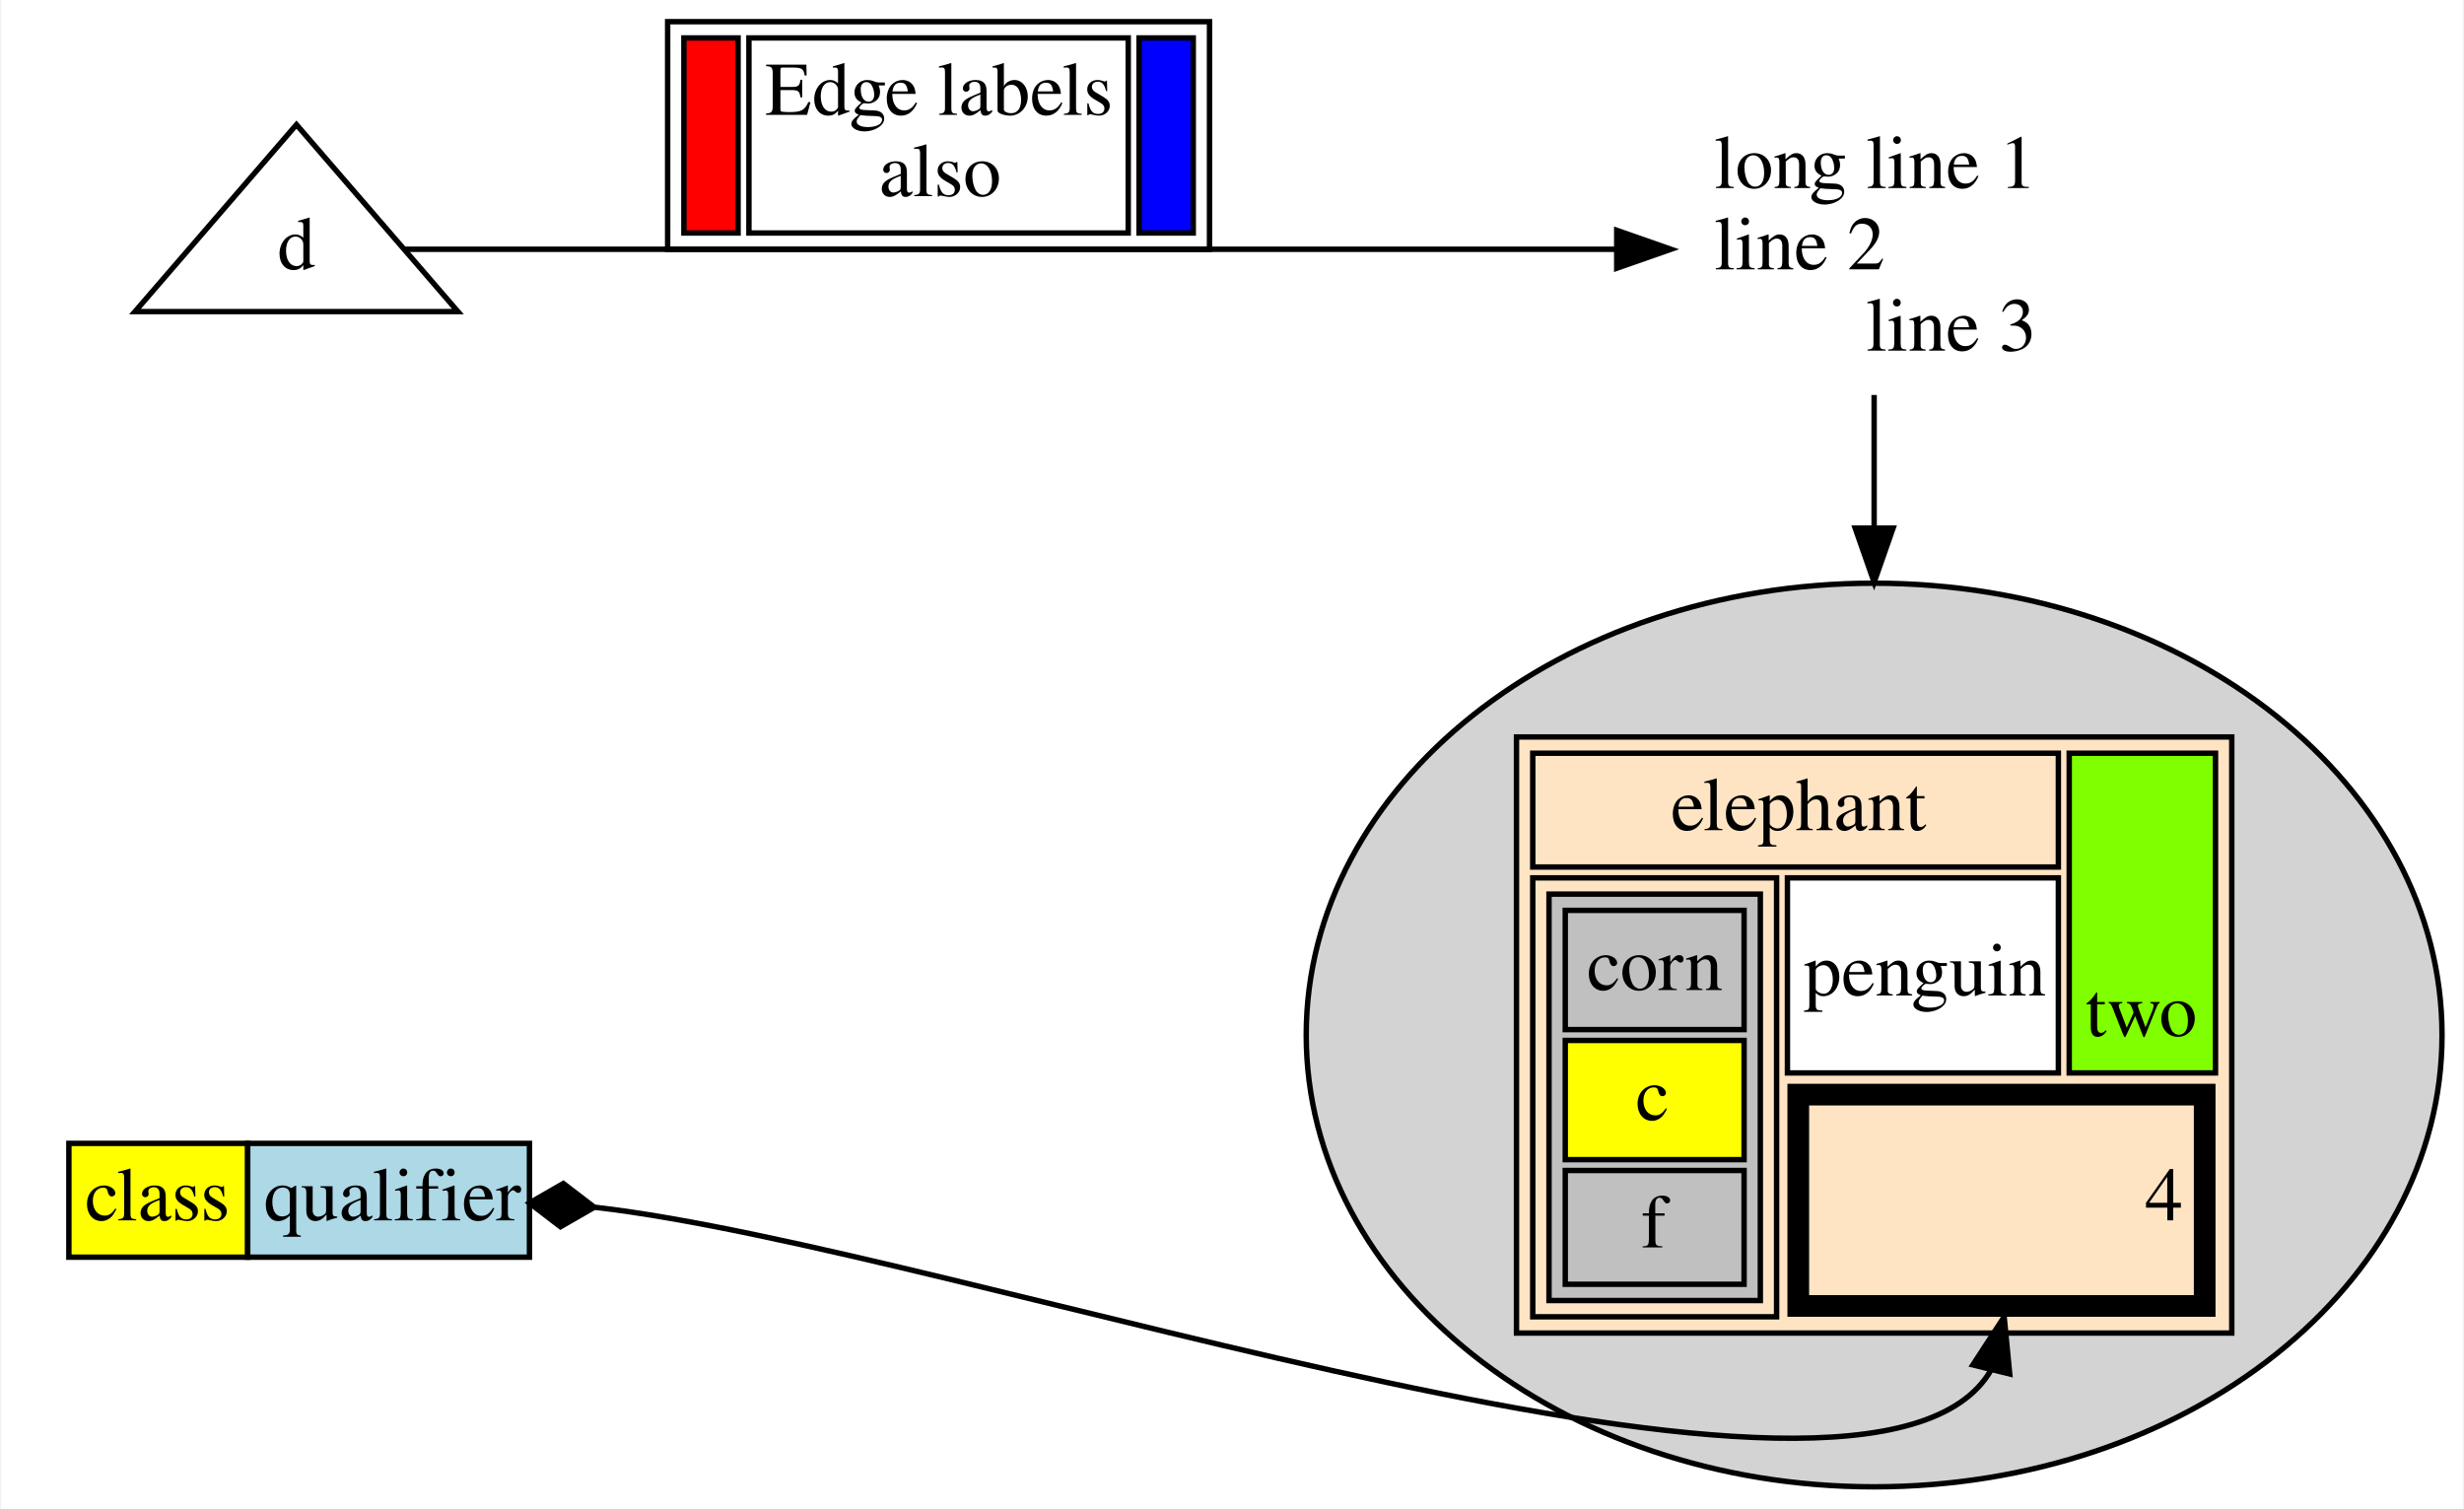
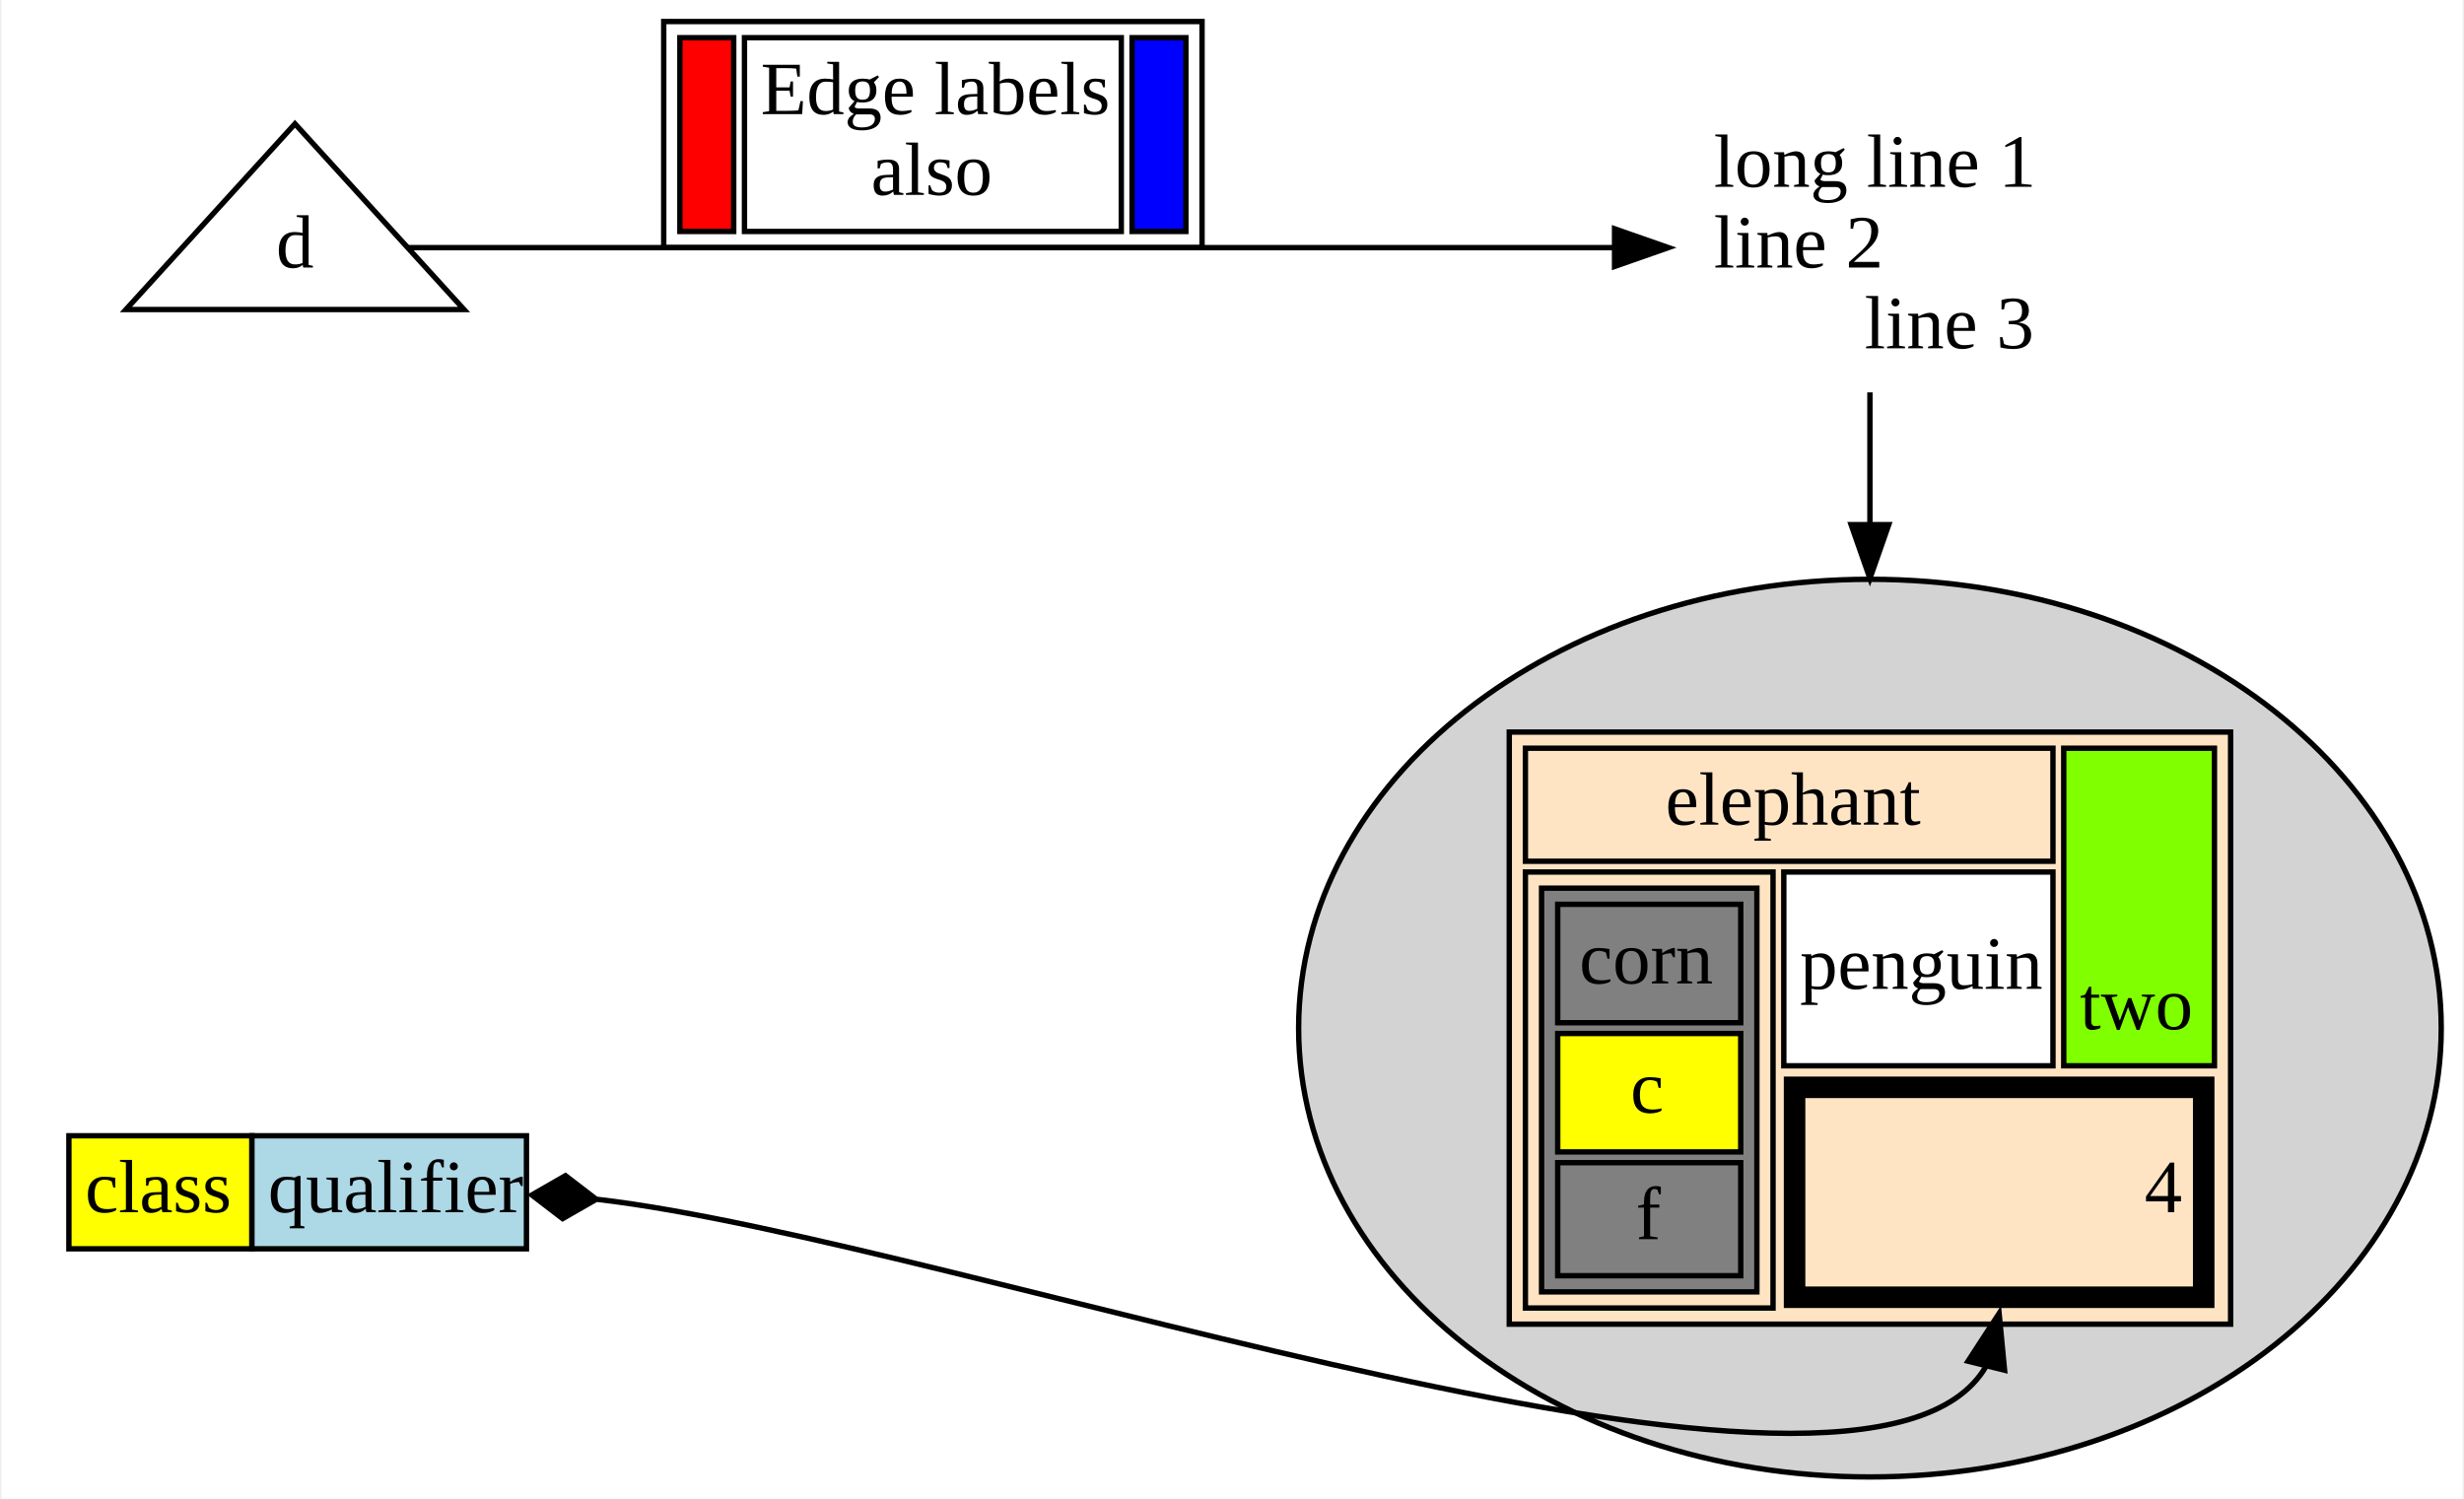
- <svg xmlns="http://www.w3.org/2000/svg" xmlns:xlink="http://www.w3.org/1999/xlink" width="454pt" height="278pt" viewBox="0.00 0.00 454.30 278.44">
-   <g id="graph0" class="graph" transform="scale(1 1) rotate(0) translate(4 274.4386)">
-     <polygon fill="#ffffff" stroke="transparent" points="-4,4 -4,-274.439 450.304,-274.439 450.304,4 -4,4" />
+ <svg xmlns="http://www.w3.org/2000/svg" xmlns:xlink="http://www.w3.org/1999/xlink" width="457pt" height="278pt" viewBox="0.00 0.00 457.13 278.44">
+   <g id="graph0" class="graph" transform="scale(1 1) rotate(0) translate(4 274.44)">
+     <polygon fill="white" stroke="transparent" points="-4,4 -4,-274.44 453.13,-274.44 453.13,4 -4,4" />
    <g id="node1" class="node">
-       <polygon fill="#ffff00" stroke="transparent" points="8.5,-42.439 8.5,-63.439 41.5,-63.439 41.5,-42.439 8.5,-42.439" />
-       <polygon fill="none" stroke="#000000" points="8.5,-42.439 8.5,-63.439 41.5,-63.439 41.5,-42.439 8.5,-42.439" />
-       <text text-anchor="start" x="11.5" y="-49.239" font-family="Times,serif" font-size="14.00" fill="#000000">class</text>
-       <polygon fill="#add8e6" stroke="transparent" points="41.5,-42.439 41.5,-63.439 93.5,-63.439 93.5,-42.439 41.5,-42.439" />
-       <polygon fill="none" stroke="#000000" points="41.5,-42.439 41.5,-63.439 93.5,-63.439 93.5,-42.439 41.5,-42.439" />
-       <text text-anchor="start" x="44.5" y="-49.239" font-family="Times,serif" font-size="14.00" fill="#000000">qualifier</text>
+       <polygon fill="yellow" stroke="transparent" points="8.5,-42.44 8.5,-63.44 42.5,-63.44 42.5,-42.44 8.5,-42.44" />
+       <polygon fill="none" stroke="black" points="8.5,-42.44 8.5,-63.44 42.5,-63.44 42.5,-42.44 8.5,-42.44" />
+       <text text-anchor="start" x="11.5" y="-49.24" font-family="Times New Roman,serif" font-size="14.00">class</text>
+       <polygon fill="lightblue" stroke="transparent" points="42.5,-42.44 42.5,-63.44 93.5,-63.44 93.5,-42.44 42.5,-42.44" />
+       <polygon fill="none" stroke="black" points="42.5,-42.44 42.5,-63.44 93.5,-63.44 93.5,-42.44 42.5,-42.44" />
+       <text text-anchor="start" x="45.5" y="-49.24" font-family="Times New Roman,serif" font-size="14.00">qualifier</text>
    </g>
    <g id="node2" class="node">
      <g id="a_node2">
        <a xlink:href="http://www.graphviz.org/content/node-shapes" xlink:title="&lt;TABLE&gt;">
-           <ellipse fill="#d3d3d3" stroke="#000000" cx="341.652" cy="-83.439" rx="104.804" ry="83.377" />
+           <ellipse fill="lightgrey" stroke="black" cx="343.07" cy="-83.44" rx="106.13" ry="83.38" />
          <g id="a_node2_0">
            <a xlink:href="http://www.graphviz.org/content/node-shapes#html" xlink:title="&lt;TABLE&gt;">
-               <polygon fill="#ffe4c4" stroke="transparent" points="275.652,-28.439 275.652,-138.439 407.652,-138.439 407.652,-28.439 275.652,-28.439" />
+               <polygon fill="bisque" stroke="transparent" points="276.07,-28.44 276.07,-138.44 410.07,-138.44 410.07,-28.44 276.07,-28.44" />
              <g id="a_node2_1">
                <a xlink:href="http://go/wiki/Elephant" xlink:title="&lt;TABLE&gt;">
-                   <polygon fill="#ffe4c4" stroke="transparent" points="278.652,-114.439 278.652,-135.439 375.652,-135.439 375.652,-114.439 278.652,-114.439" />
-                   <polygon fill="none" stroke="#000000" points="278.652,-114.439 278.652,-135.439 375.652,-135.439 375.652,-114.439 278.652,-114.439" />
-                   <text text-anchor="start" x="304.152" y="-121.239" font-family="Times,serif" font-size="14.00" fill="#000000">elephant</text>
+                   <polygon fill="bisque" stroke="transparent" points="279.07,-114.44 279.07,-135.44 377.07,-135.44 377.07,-114.44 279.07,-114.44" />
+                   <polygon fill="none" stroke="black" points="279.07,-114.44 279.07,-135.44 377.07,-135.44 377.07,-114.44 279.07,-114.44" />
+                   <text text-anchor="start" x="305.07" y="-121.24" font-family="Times New Roman,serif" font-size="14.00">elephant</text>
                </a>
              </g>
-               <polygon fill="#7fff00" stroke="transparent" points="377.652,-76.439 377.652,-135.439 404.652,-135.439 404.652,-76.439 377.652,-76.439" />
-               <polygon fill="none" stroke="#000000" points="377.652,-76.439 377.652,-135.439 404.652,-135.439 404.652,-76.439 377.652,-76.439" />
-               <text text-anchor="start" x="380.652" y="-83.239" font-family="Times,serif" font-size="14.00" fill="#000000">two</text>
-               <polygon fill="none" stroke="#000000" points="278.652,-31.439 278.652,-112.439 323.652,-112.439 323.652,-31.439 278.652,-31.439" />
+               <polygon fill="chartreuse" stroke="transparent" points="379.07,-76.44 379.07,-135.44 407.07,-135.44 407.07,-76.44 379.07,-76.44" />
+               <polygon fill="none" stroke="black" points="379.07,-76.44 379.07,-135.44 407.07,-135.44 407.07,-76.44 379.07,-76.44" />
+               <text text-anchor="start" x="382.07" y="-83.24" font-family="Times New Roman,serif" font-size="14.00">two</text>
+               <polygon fill="none" stroke="black" points="279.07,-31.44 279.07,-112.44 325.07,-112.44 325.07,-31.44 279.07,-31.44" />
              <g id="a_node2_2">
                <a xlink:href="http://go/wiki/Grey" xlink:title="&lt;TABLE&gt;">
-                   <polygon fill="#c0c0c0" stroke="transparent" points="281.652,-34.439 281.652,-109.439 320.652,-109.439 320.652,-34.439 281.652,-34.439" />
+                   <polygon fill="grey" stroke="transparent" points="282.07,-34.44 282.07,-109.44 322.07,-109.44 322.07,-34.44 282.07,-34.44" />
                  <g id="a_node2_3">
                    <a xlink:href="http://go/wiki/Sweet_corn" xlink:title="&lt;TABLE&gt;">
-                       <polygon fill="none" stroke="#000000" points="284.652,-84.439 284.652,-106.439 317.652,-106.439 317.652,-84.439 284.652,-84.439" />
-                       <text text-anchor="start" x="288.652" y="-91.739" font-family="Times,serif" font-size="14.00" fill="#000000">corn</text>
+                       <polygon fill="none" stroke="black" points="285.07,-84.44 285.07,-106.44 319.07,-106.44 319.07,-84.44 285.07,-84.44" />
+                       <text text-anchor="start" x="289.07" y="-91.74" font-family="Times New Roman,serif" font-size="14.00">corn</text>
                    </a>
                  </g>
-                   <polygon fill="#ffff00" stroke="transparent" points="284.652,-60.439 284.652,-82.439 317.652,-82.439 317.652,-60.439 284.652,-60.439" />
-                   <polygon fill="none" stroke="#000000" points="284.652,-60.439 284.652,-82.439 317.652,-82.439 317.652,-60.439 284.652,-60.439" />
-                   <text text-anchor="start" x="297.652" y="-67.739" font-family="Times,serif" font-size="14.00" fill="#000000">c</text>
+                   <polygon fill="yellow" stroke="transparent" points="285.07,-60.44 285.07,-82.44 319.07,-82.44 319.07,-60.44 285.07,-60.44" />
+                   <polygon fill="none" stroke="black" points="285.07,-60.44 285.07,-82.44 319.07,-82.44 319.07,-60.44 285.07,-60.44" />
+                   <text text-anchor="start" x="298.57" y="-67.74" font-family="Times New Roman,serif" font-size="14.00">c</text>
                  <g id="a_node2_4">
                    <a xlink:href="http://go/wiki/F" xlink:title="&lt;TABLE&gt;">
-                       <polygon fill="none" stroke="#000000" points="284.652,-37.439 284.652,-58.439 317.652,-58.439 317.652,-37.439 284.652,-37.439" />
-                       <text text-anchor="start" x="298.652" y="-44.239" font-family="Times,serif" font-size="14.00" fill="#000000">f</text>
+                       <polygon fill="none" stroke="black" points="285.07,-37.44 285.07,-58.44 319.07,-58.44 319.07,-37.44 285.07,-37.44" />
+                       <text text-anchor="start" x="299.57" y="-44.24" font-family="Times New Roman,serif" font-size="14.00">f</text>
                    </a>
                  </g>
-                   <polygon fill="none" stroke="#000000" points="281.652,-34.439 281.652,-109.439 320.652,-109.439 320.652,-34.439 281.652,-34.439" />
+                   <polygon fill="none" stroke="black" points="282.07,-34.44 282.07,-109.44 322.07,-109.44 322.07,-34.44 282.07,-34.44" />
                </a>
              </g>
-               <polygon fill="#ffffff" stroke="transparent" points="325.652,-76.439 325.652,-112.439 375.652,-112.439 375.652,-76.439 325.652,-76.439" />
-               <polygon fill="none" stroke="#000000" points="325.652,-76.439 325.652,-112.439 375.652,-112.439 375.652,-76.439 325.652,-76.439" />
-               <text text-anchor="start" x="328.652" y="-90.739" font-family="Times,serif" font-size="14.00" fill="#000000">penguin</text>
-               <polygon fill="none" stroke="#000000" stroke-width="4" points="327.652,-33.439 327.652,-72.439 402.652,-72.439 402.652,-33.439 327.652,-33.439" />
-               <text text-anchor="start" x="391.652" y="-49.239" font-family="Times,serif" font-size="14.00" fill="#000000">4</text>
-               <polygon fill="none" stroke="#000000" points="275.652,-28.439 275.652,-138.439 407.652,-138.439 407.652,-28.439 275.652,-28.439" />
+               <polygon fill="white" stroke="transparent" points="327.07,-76.44 327.07,-112.44 377.07,-112.44 377.07,-76.44 327.07,-76.44" />
+               <polygon fill="none" stroke="black" points="327.07,-76.44 327.07,-112.44 377.07,-112.44 377.07,-76.44 327.07,-76.44" />
+               <text text-anchor="start" x="330.07" y="-90.74" font-family="Times New Roman,serif" font-size="14.00">penguin</text>
+               <polygon fill="none" stroke="black" stroke-width="4" points="329.07,-33.44 329.07,-72.44 405.07,-72.44 405.07,-33.44 329.07,-33.44" />
+               <text text-anchor="start" x="394.07" y="-49.24" font-family="Times New Roman,serif" font-size="14.00">4</text>
+               <polygon fill="none" stroke="black" points="276.07,-28.44 276.07,-138.44 410.07,-138.44 410.07,-28.44 276.07,-28.44" />
            </a>
          </g>
        </a>
      </g>
    </g>
    <g id="edge1" class="edge">
-       <path fill="none" stroke="#000000" d="M105.643,-51.643C173.397,-43.908 341.264,16.766 363.261,-21.676" />
-       <polygon fill="#000000" stroke="#000000" points="105.474,-51.654 99.749,-56.038 93.5,-52.439 99.225,-48.055 105.474,-51.654" />
-       <polygon fill="#000000" stroke="#000000" points="359.873,-22.558 365.652,-31.439 366.672,-20.893 359.873,-22.558" />
+       <path fill="none" stroke="black" d="M106.66,-51.63C174.53,-43.79 342.64,17.74 364.67,-20.67" />
+       <polygon fill="black" stroke="black" points="106.47,-51.64 100.75,-56.03 94.5,-52.44 100.22,-48.05 106.47,-51.64" />
+       <polygon fill="black" stroke="black" points="361.29,-21.56 367.07,-30.44 368.08,-19.89 361.29,-21.56" />
    </g>
    <g id="node3" class="node">
-       <text text-anchor="start" x="312.152" y="-239.739" font-family="Times,serif" font-size="14.00" fill="#000000">long line 1</text>
-       <text text-anchor="start" x="312.152" y="-224.739" font-family="Times,serif" font-size="14.00" fill="#000000">line 2</text>
-       <text text-anchor="start" x="340.152" y="-209.739" font-family="Times,serif" font-size="14.00" fill="#000000">line 3</text>
+       <text text-anchor="start" x="314.07" y="-239.74" font-family="Times New Roman,serif" font-size="14.00">long line 1</text>
+       <text text-anchor="start" x="314.07" y="-224.74" font-family="Times New Roman,serif" font-size="14.00">line 2</text>
+       <text text-anchor="start" x="342.07" y="-209.74" font-family="Times New Roman,serif" font-size="14.00">line 3</text>
    </g>
    <g id="edge2" class="edge">
-       <path fill="none" stroke="#000000" d="M341.652,-201.552C341.652,-193.45 341.652,-185.348 341.652,-177.246" />
-       <polygon fill="#000000" stroke="#000000" points="345.152,-176.983 341.652,-166.983 338.152,-176.984 345.152,-176.983" />
+       <path fill="none" stroke="black" d="M343.07,-201.55C343.07,-193.45 343.07,-185.35 343.07,-177.25" />
+       <polygon fill="black" stroke="black" points="346.57,-176.98 343.07,-166.98 339.57,-176.98 346.57,-176.98" />
    </g>
    <g id="node4" class="node">
-       <polygon fill="none" stroke="#000000" points="50.5,-251.439 20.705,-216.939 80.295,-216.939 50.5,-251.439" />
-       <text text-anchor="middle" x="50.5" y="-224.739" font-family="Times,serif" font-size="14.00" fill="#000000">d</text>
+       <polygon fill="none" stroke="black" points="50.5,-251.44 19.1,-216.94 81.9,-216.94 50.5,-251.44" />
+       <text text-anchor="middle" x="50.5" y="-224.74" font-family="Times New Roman,serif" font-size="14.00">d</text>
    </g>
    <g id="edge3" class="edge">
-       <path fill="none" stroke="#000000" d="M70.512,-228.439C116.15,-228.439 228.975,-228.439 293.791,-228.439" />
-       <polygon fill="#000000" stroke="#000000" points="294.15,-231.939 304.15,-228.439 294.15,-224.939 294.15,-231.939" />
-       <polygon fill="#ff0000" stroke="transparent" points="122,-231.439 122,-267.439 132,-267.439 132,-231.439 122,-231.439" />
-       <polygon fill="none" stroke="#000000" points="122,-231.439 122,-267.439 132,-267.439 132,-231.439 122,-231.439" />
-       <text text-anchor="start" x="125" y="-245.739" font-family="Times,serif" font-size="14.00" fill="#000000"> </text>
-       <polygon fill="none" stroke="#000000" points="134,-231.439 134,-267.439 204,-267.439 204,-231.439 134,-231.439" />
-       <text text-anchor="start" x="137" y="-253.239" font-family="Times,serif" font-size="14.00" fill="#000000">Edge labels</text>
-       <text text-anchor="start" x="158" y="-238.239" font-family="Times,serif" font-size="14.00" fill="#000000">also</text>
-       <polygon fill="#0000ff" stroke="transparent" points="206,-231.439 206,-267.439 216,-267.439 216,-231.439 206,-231.439" />
-       <polygon fill="none" stroke="#000000" points="206,-231.439 206,-267.439 216,-267.439 216,-231.439 206,-231.439" />
-       <text text-anchor="start" x="209" y="-245.739" font-family="Times,serif" font-size="14.00" fill="#000000"> </text>
-       <polygon fill="none" stroke="#000000" points="119,-228.439 119,-270.439 219,-270.439 219,-228.439 119,-228.439" />
+       <path fill="none" stroke="black" d="M71.47,-228.44C117.26,-228.44 230.82,-228.44 295.33,-228.44" />
+       <polygon fill="black" stroke="black" points="295.63,-231.94 305.63,-228.44 295.63,-224.94 295.63,-231.94" />
+       <polygon fill="red" stroke="transparent" points="122,-231.44 122,-267.44 132,-267.44 132,-231.44 122,-231.44" />
+       <polygon fill="none" stroke="black" points="122,-231.44 122,-267.44 132,-267.44 132,-231.44 122,-231.44" />
+       <text text-anchor="start" x="125" y="-245.74" font-family="Times New Roman,serif" font-size="14.00"> </text>
+       <polygon fill="none" stroke="black" points="134,-231.44 134,-267.44 204,-267.44 204,-231.44 134,-231.44" />
+       <text text-anchor="start" x="137" y="-253.24" font-family="Times New Roman,serif" font-size="14.00">Edge labels</text>
+       <text text-anchor="start" x="157.5" y="-238.24" font-family="Times New Roman,serif" font-size="14.00">also</text>
+       <polygon fill="blue" stroke="transparent" points="206,-231.44 206,-267.44 216,-267.44 216,-231.44 206,-231.44" />
+       <polygon fill="none" stroke="black" points="206,-231.44 206,-267.44 216,-267.44 216,-231.44 206,-231.44" />
+       <text text-anchor="start" x="209" y="-245.74" font-family="Times New Roman,serif" font-size="14.00"> </text>
+       <polygon fill="none" stroke="black" points="119,-228.44 119,-270.44 219,-270.44 219,-228.44 119,-228.44" />
    </g>
  </g>
</svg>
